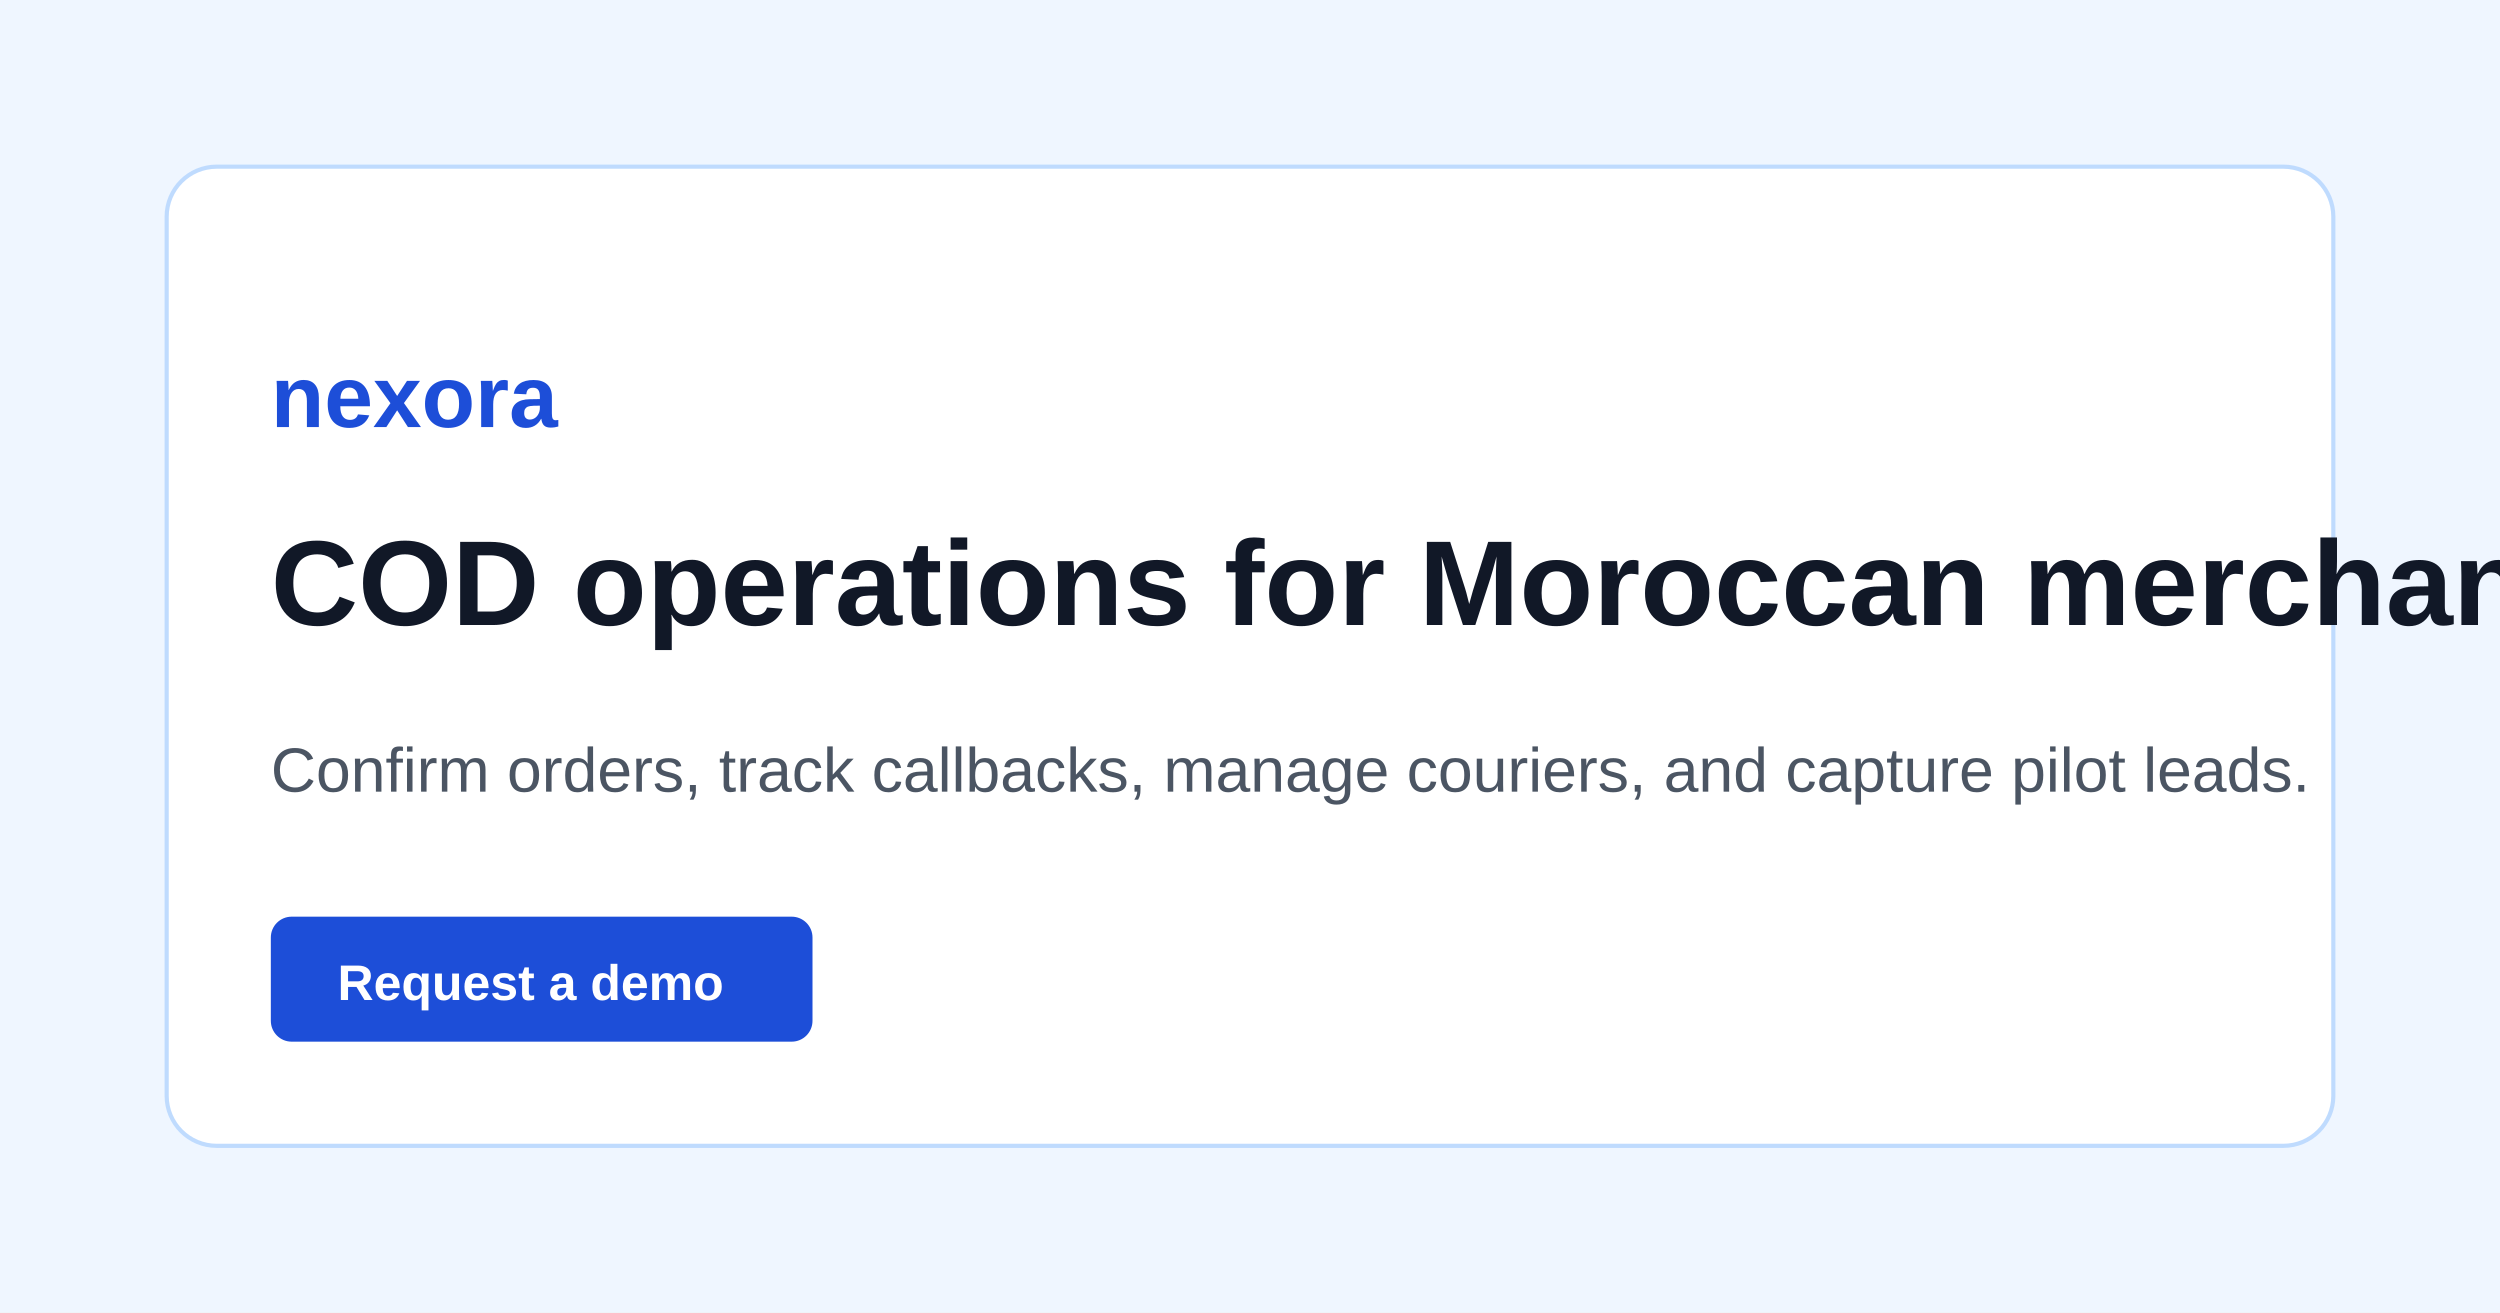
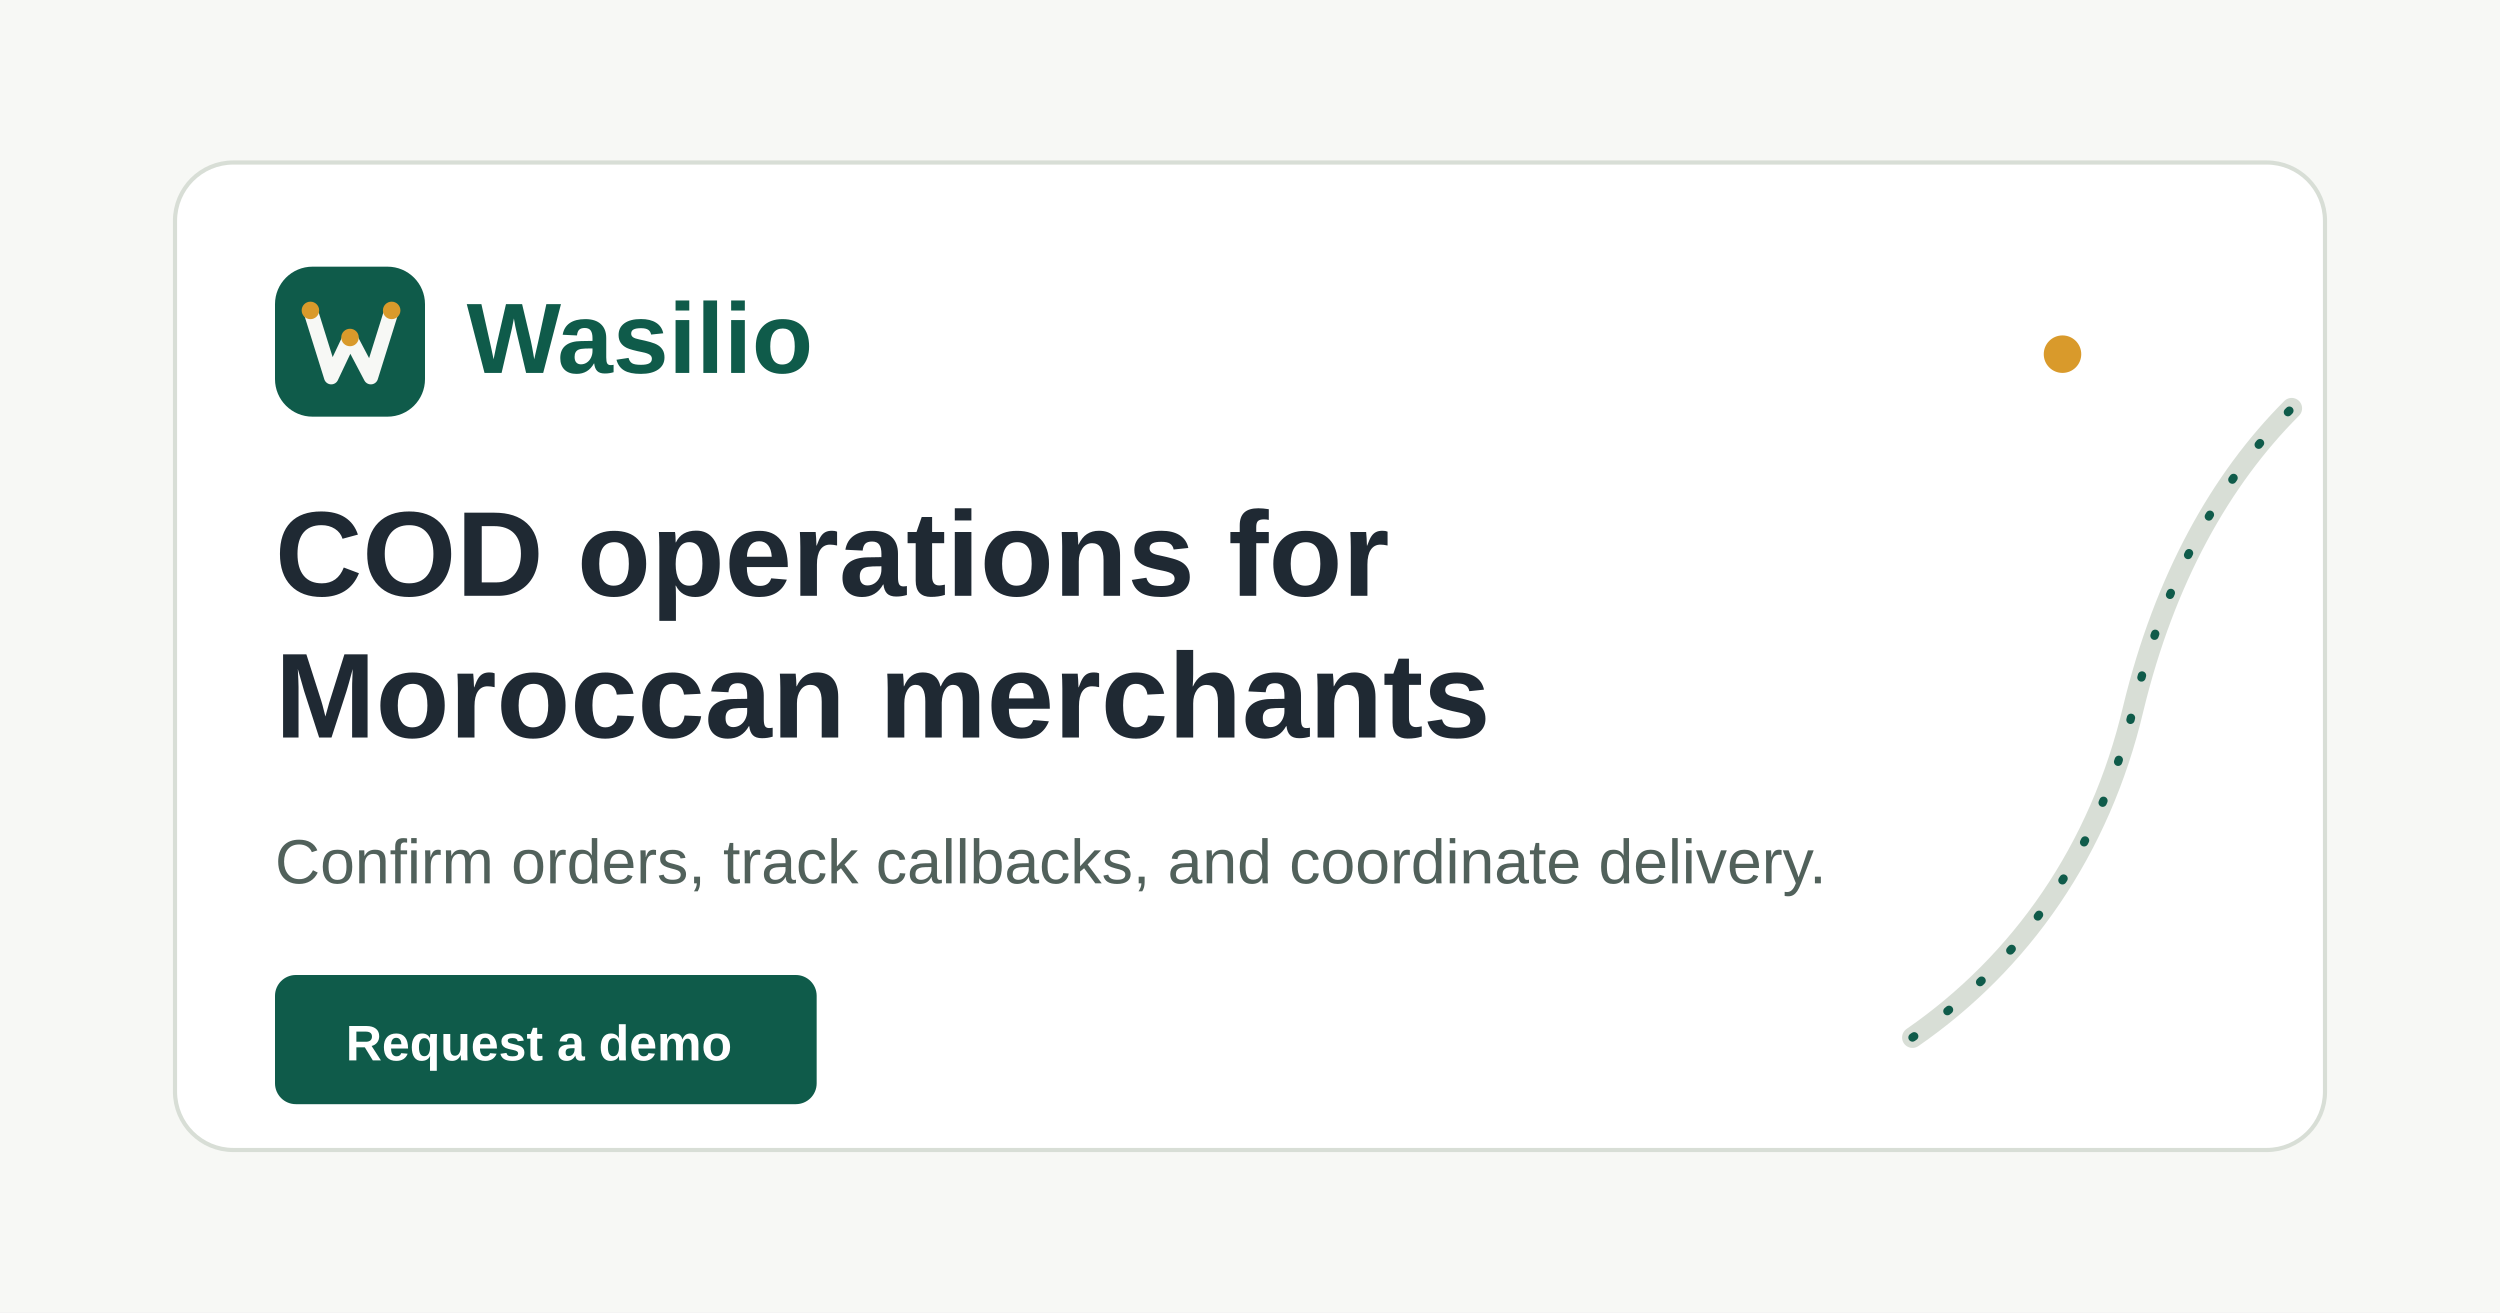
<svg xmlns="http://www.w3.org/2000/svg" width="1200" height="630" viewBox="0 0 1200 630">
-   <rect width="1200" height="630" fill="#eff6ff" />
-   <rect x="80" y="80" width="1040" height="470" rx="24" fill="#ffffff" stroke="#bfdbfe" stroke-width="2" />
-   <text x="130" y="205" fill="#1d4ed8" font-family="Arial, sans-serif" font-size="42" font-weight="700">nexora</text>
-   <text x="130" y="300" fill="#111827" font-family="Arial, sans-serif" font-size="58" font-weight="700">COD operations for Moroccan merchants</text>
-   <text x="130" y="380" fill="#4b5563" font-family="Arial, sans-serif" font-size="30">Confirm orders, track callbacks, manage couriers, and capture pilot leads.</text>
-   <rect x="130" y="440" width="260" height="60" rx="10" fill="#1d4ed8" />
-   <text x="162" y="480" fill="#ffffff" font-family="Arial, sans-serif" font-size="24" font-weight="700">Request a demo</text>
+   <rect width="1200" height="630" fill="#F7F8F5" />
+   <rect x="84" y="78" width="1032" height="474" rx="28" fill="#ffffff" stroke="#D8DED6" stroke-width="2" />
+   <rect x="132" y="128" width="72" height="72" rx="18" fill="#0F5B4A" />
+   <path d="M149 149L159 181L168 162L178 181L188 149" fill="none" stroke="#F7F8F5" stroke-width="7" stroke-linecap="round" stroke-linejoin="round" />
+   <circle cx="149" cy="149" r="4.2" fill="#D99A2B" />
+   <circle cx="168" cy="162" r="4.2" fill="#D99A2B" />
+   <circle cx="188" cy="149" r="4.2" fill="#D99A2B" />
+   <text x="224" y="179" fill="#0F5B4A" font-family="Arial, sans-serif" font-size="48" font-weight="700">Wasilio</text>
+   <text x="132" y="286" fill="#1F2933" font-family="Arial, sans-serif" font-size="58" font-weight="700">COD operations for</text>
+   <text x="132" y="354" fill="#1F2933" font-family="Arial, sans-serif" font-size="58" font-weight="700">Moroccan merchants</text>
+   <text x="132" y="424" fill="#51615B" font-family="Arial, sans-serif" font-size="30">Confirm orders, track callbacks, and coordinate delivery.</text>
+   <rect x="132" y="468" width="260" height="62" rx="10" fill="#0F5B4A" />
+   <text x="166" y="509" fill="#ffffff" font-family="Arial, sans-serif" font-size="24" font-weight="700">Request a demo</text>
+   <circle cx="990" cy="170" r="9" fill="#D99A2B" />
+   <path d="M918 498C970 462 1008 408 1024 340C1039 278 1066 230 1100 196" fill="none" stroke="#D8DED6" stroke-width="10" stroke-linecap="round" />
+   <path d="M918 498C970 462 1008 408 1024 340C1039 278 1066 230 1100 196" fill="none" stroke="#0F5B4A" stroke-width="4" stroke-linecap="round" stroke-dasharray="1 20" />
</svg>
